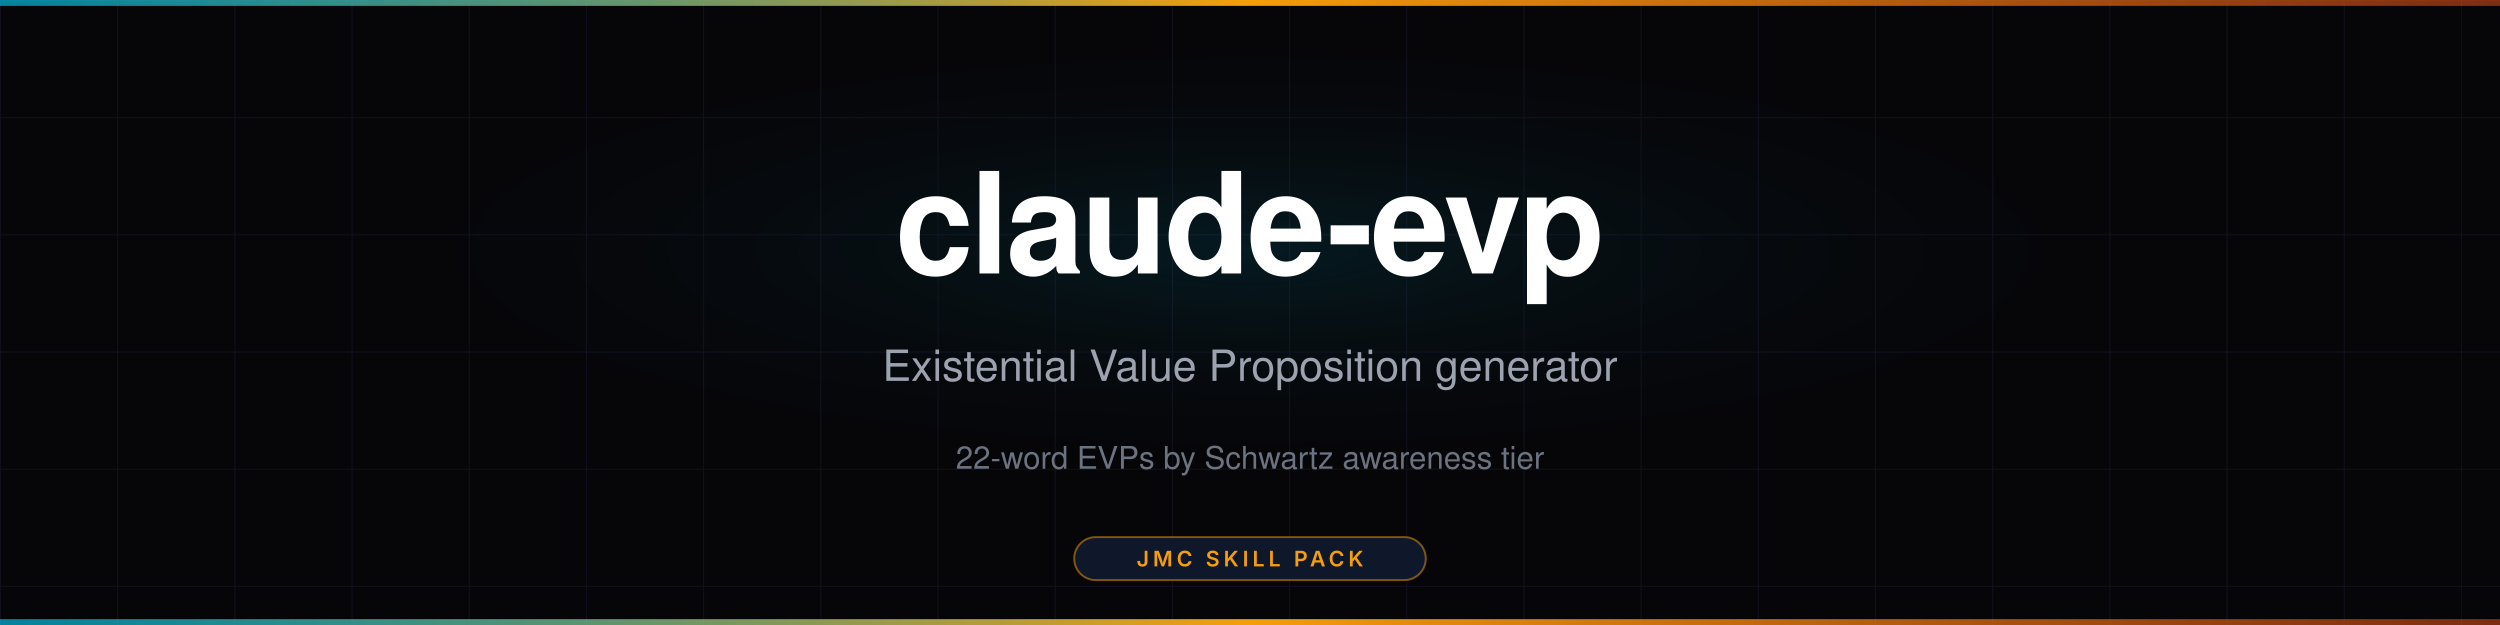
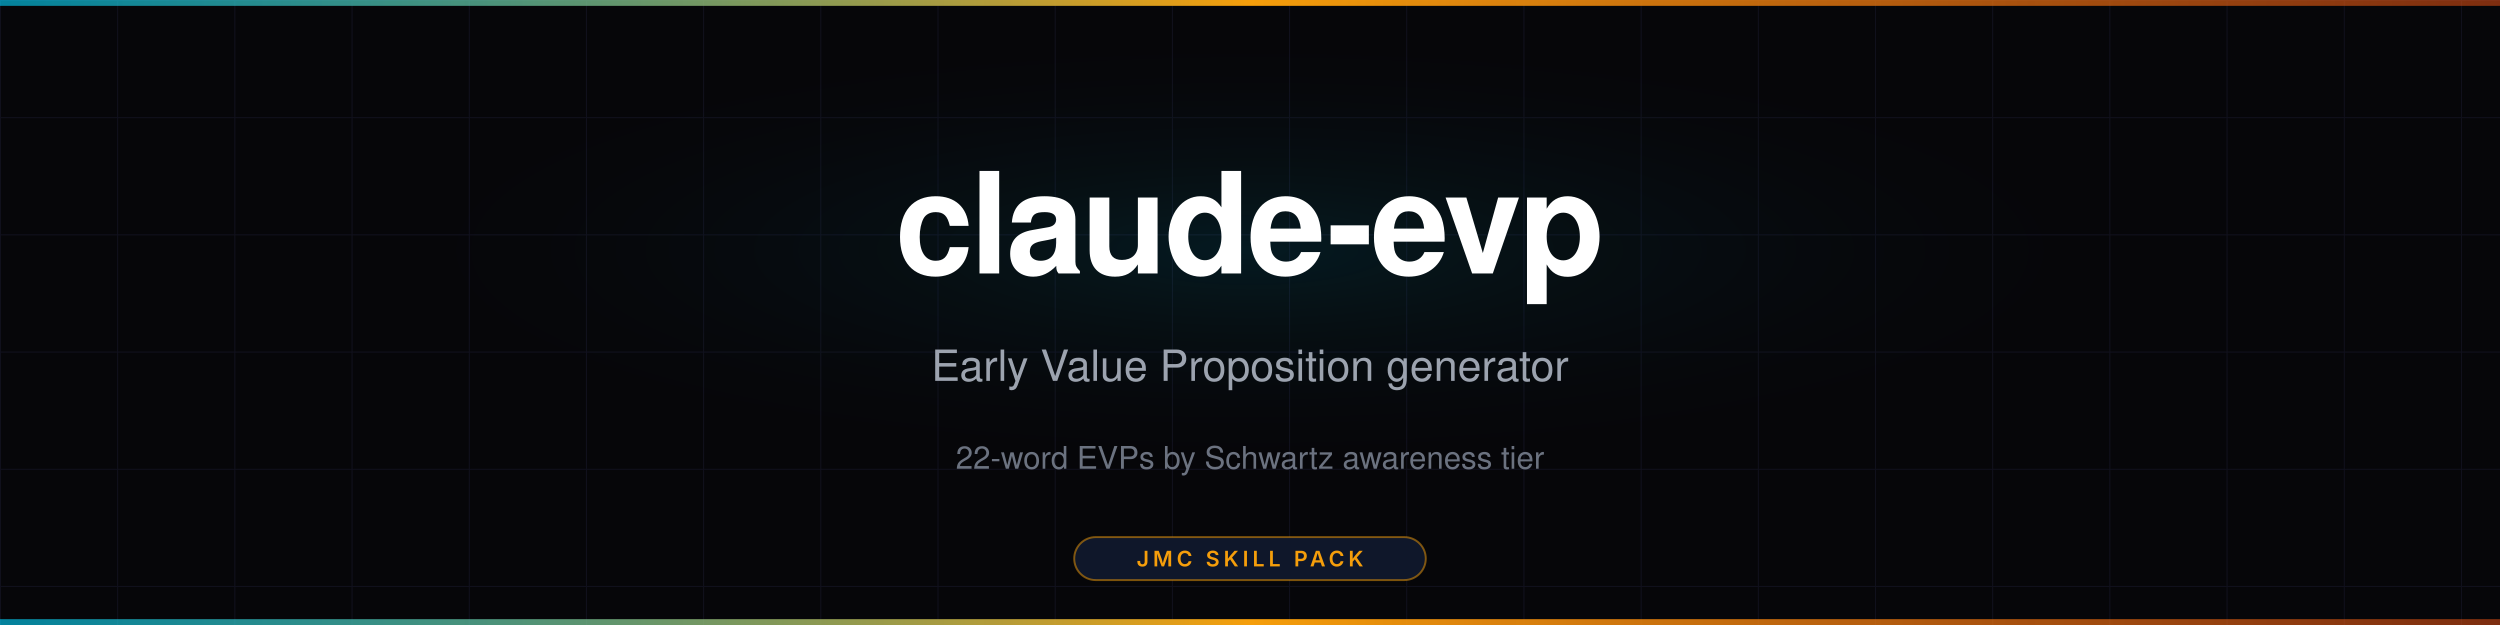
- <svg xmlns="http://www.w3.org/2000/svg" width="1280" height="320" viewBox="0 0 1280 320" role="img" aria-label="claude-evp - Existential Value Proposition generator">
+ <svg xmlns="http://www.w3.org/2000/svg" width="1280" height="320" viewBox="0 0 1280 320" role="img" aria-label="claude-evp - Early Value Proposition generator">
  <defs>
    <radialGradient id="glow" cx="50%" cy="40%" r="60%">
      <stop offset="0%" stop-color="#00D4FF" stop-opacity="0.10" />
      <stop offset="60%" stop-color="#060609" stop-opacity="0" />
      <stop offset="100%" stop-color="#060609" stop-opacity="0" />
    </radialGradient>
    <linearGradient id="accent" x1="0%" y1="0%" x2="100%" y2="0%">
      <stop offset="0%" stop-color="#00D4FF" stop-opacity="0.6" />
      <stop offset="50%" stop-color="#F59E0B" stop-opacity="1" />
      <stop offset="100%" stop-color="#CC4714" stop-opacity="0.6" />
    </linearGradient>
    <linearGradient id="gridLines" x1="0%" y1="0%" x2="0%" y2="100%">
      <stop offset="0%" stop-color="#1A1A2E" stop-opacity="0.4" />
      <stop offset="100%" stop-color="#1A1A2E" stop-opacity="0" />
    </linearGradient>
    <pattern id="grid" width="60" height="60" patternUnits="userSpaceOnUse">
      <path d="M 60 0 L 0 0 0 60" fill="none" stroke="#1A1A2E" stroke-width="1" opacity="0.5" />
    </pattern>
  </defs>
  <rect width="1280" height="320" fill="#060609" />
  <rect width="1280" height="320" fill="url(#grid)" />
  <rect width="1280" height="320" fill="url(#glow)" />
  <rect x="0" y="0" width="1280" height="3" fill="url(#accent)" />
  <rect x="0" y="317" width="1280" height="3" fill="url(#accent)" />
  <text x="640" y="140" font-family="-apple-system, BlinkMacSystemFont, 'Segoe UI', Helvetica, Arial, sans-serif" font-size="72" font-weight="800" text-anchor="middle" fill="#FFFFFF" letter-spacing="-1.5">claude-evp</text>
-   <text x="640" y="195" font-family="-apple-system, BlinkMacSystemFont, 'Segoe UI', Helvetica, Arial, sans-serif" font-size="22" text-anchor="middle" fill="#9CA3AF" font-weight="400">Existential Value Proposition generator</text>
+   <text x="640" y="195" font-family="-apple-system, BlinkMacSystemFont, 'Segoe UI', Helvetica, Arial, sans-serif" font-size="22" text-anchor="middle" fill="#9CA3AF" font-weight="400">Early Value Proposition generator</text>
  <text x="640" y="240" font-family="-apple-system, BlinkMacSystemFont, 'Segoe UI', Helvetica, Arial, sans-serif" font-size="16" text-anchor="middle" fill="#6B7280" font-weight="400">22-word EVPs by Schwartz awareness tier</text>
  <g transform="translate(640, 275)">
    <rect x="-90" y="0" width="180" height="22" rx="11" fill="#0F172A" stroke="#F59E0B" stroke-width="1" stroke-opacity="0.5" />
    <text x="0" y="15" font-family="-apple-system, BlinkMacSystemFont, monospace" font-size="11" text-anchor="middle" fill="#F59E0B" letter-spacing="2" font-weight="600">JMC SKILL PACK</text>
  </g>
</svg>
